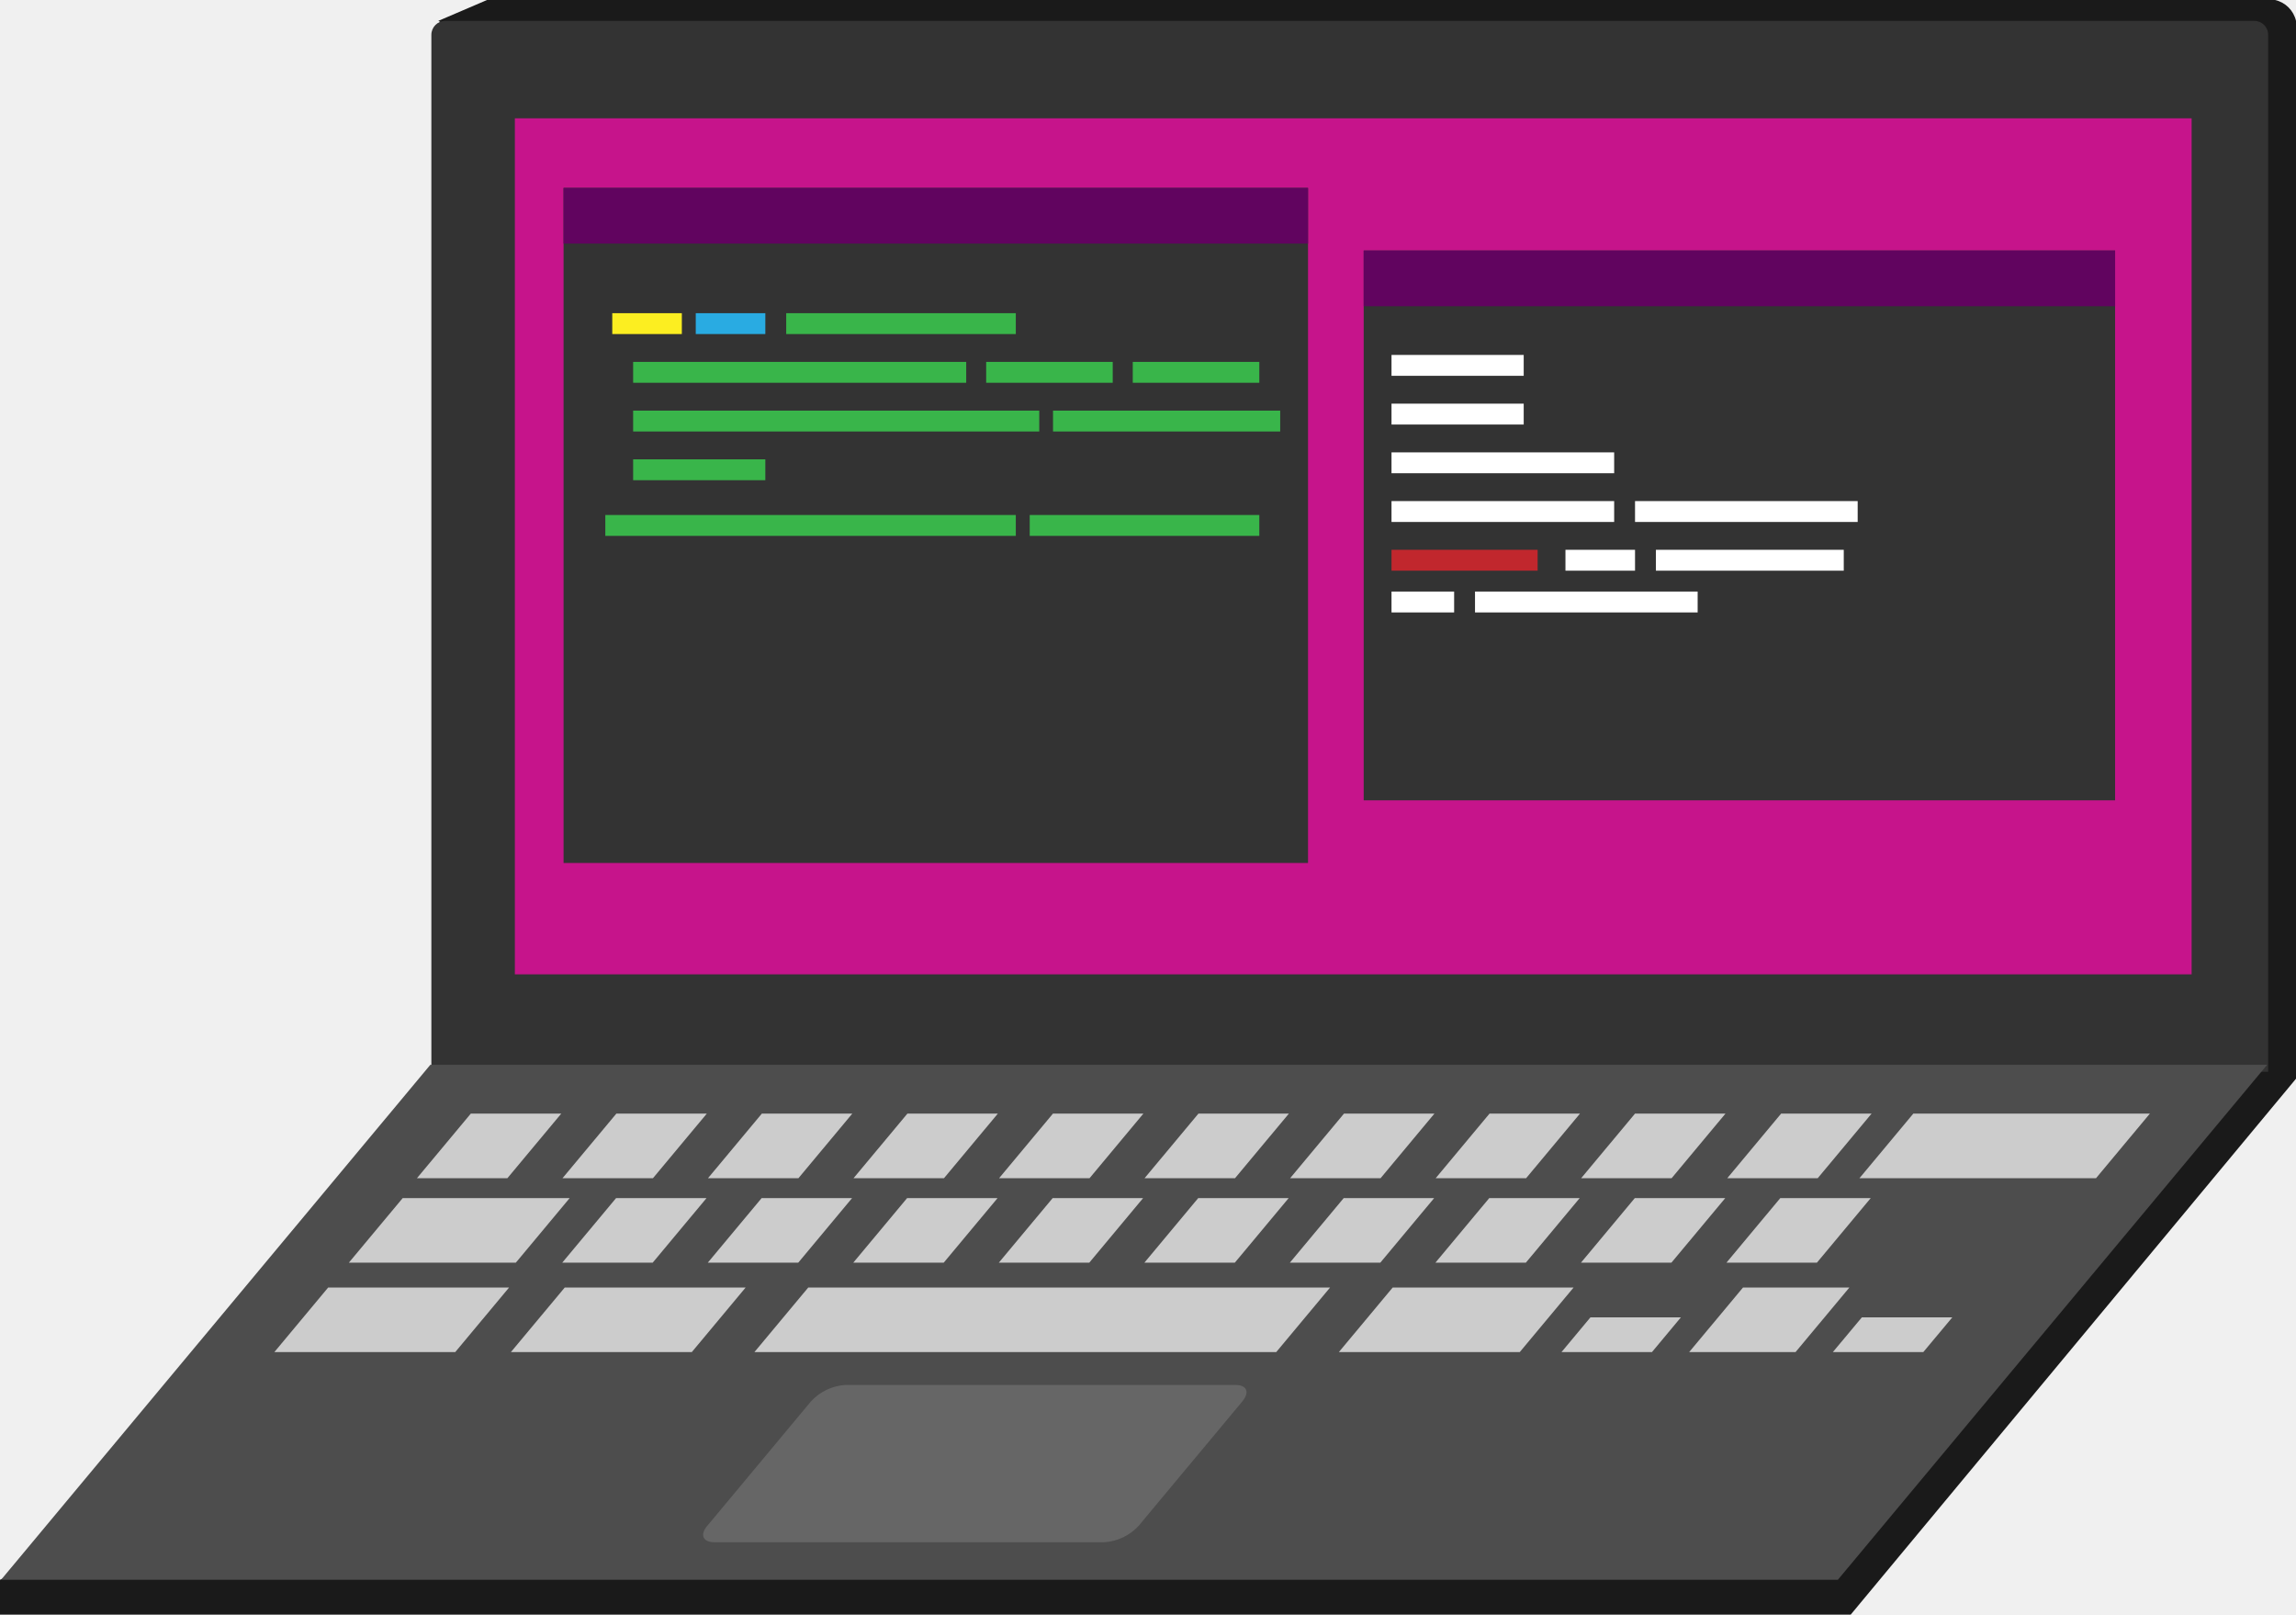
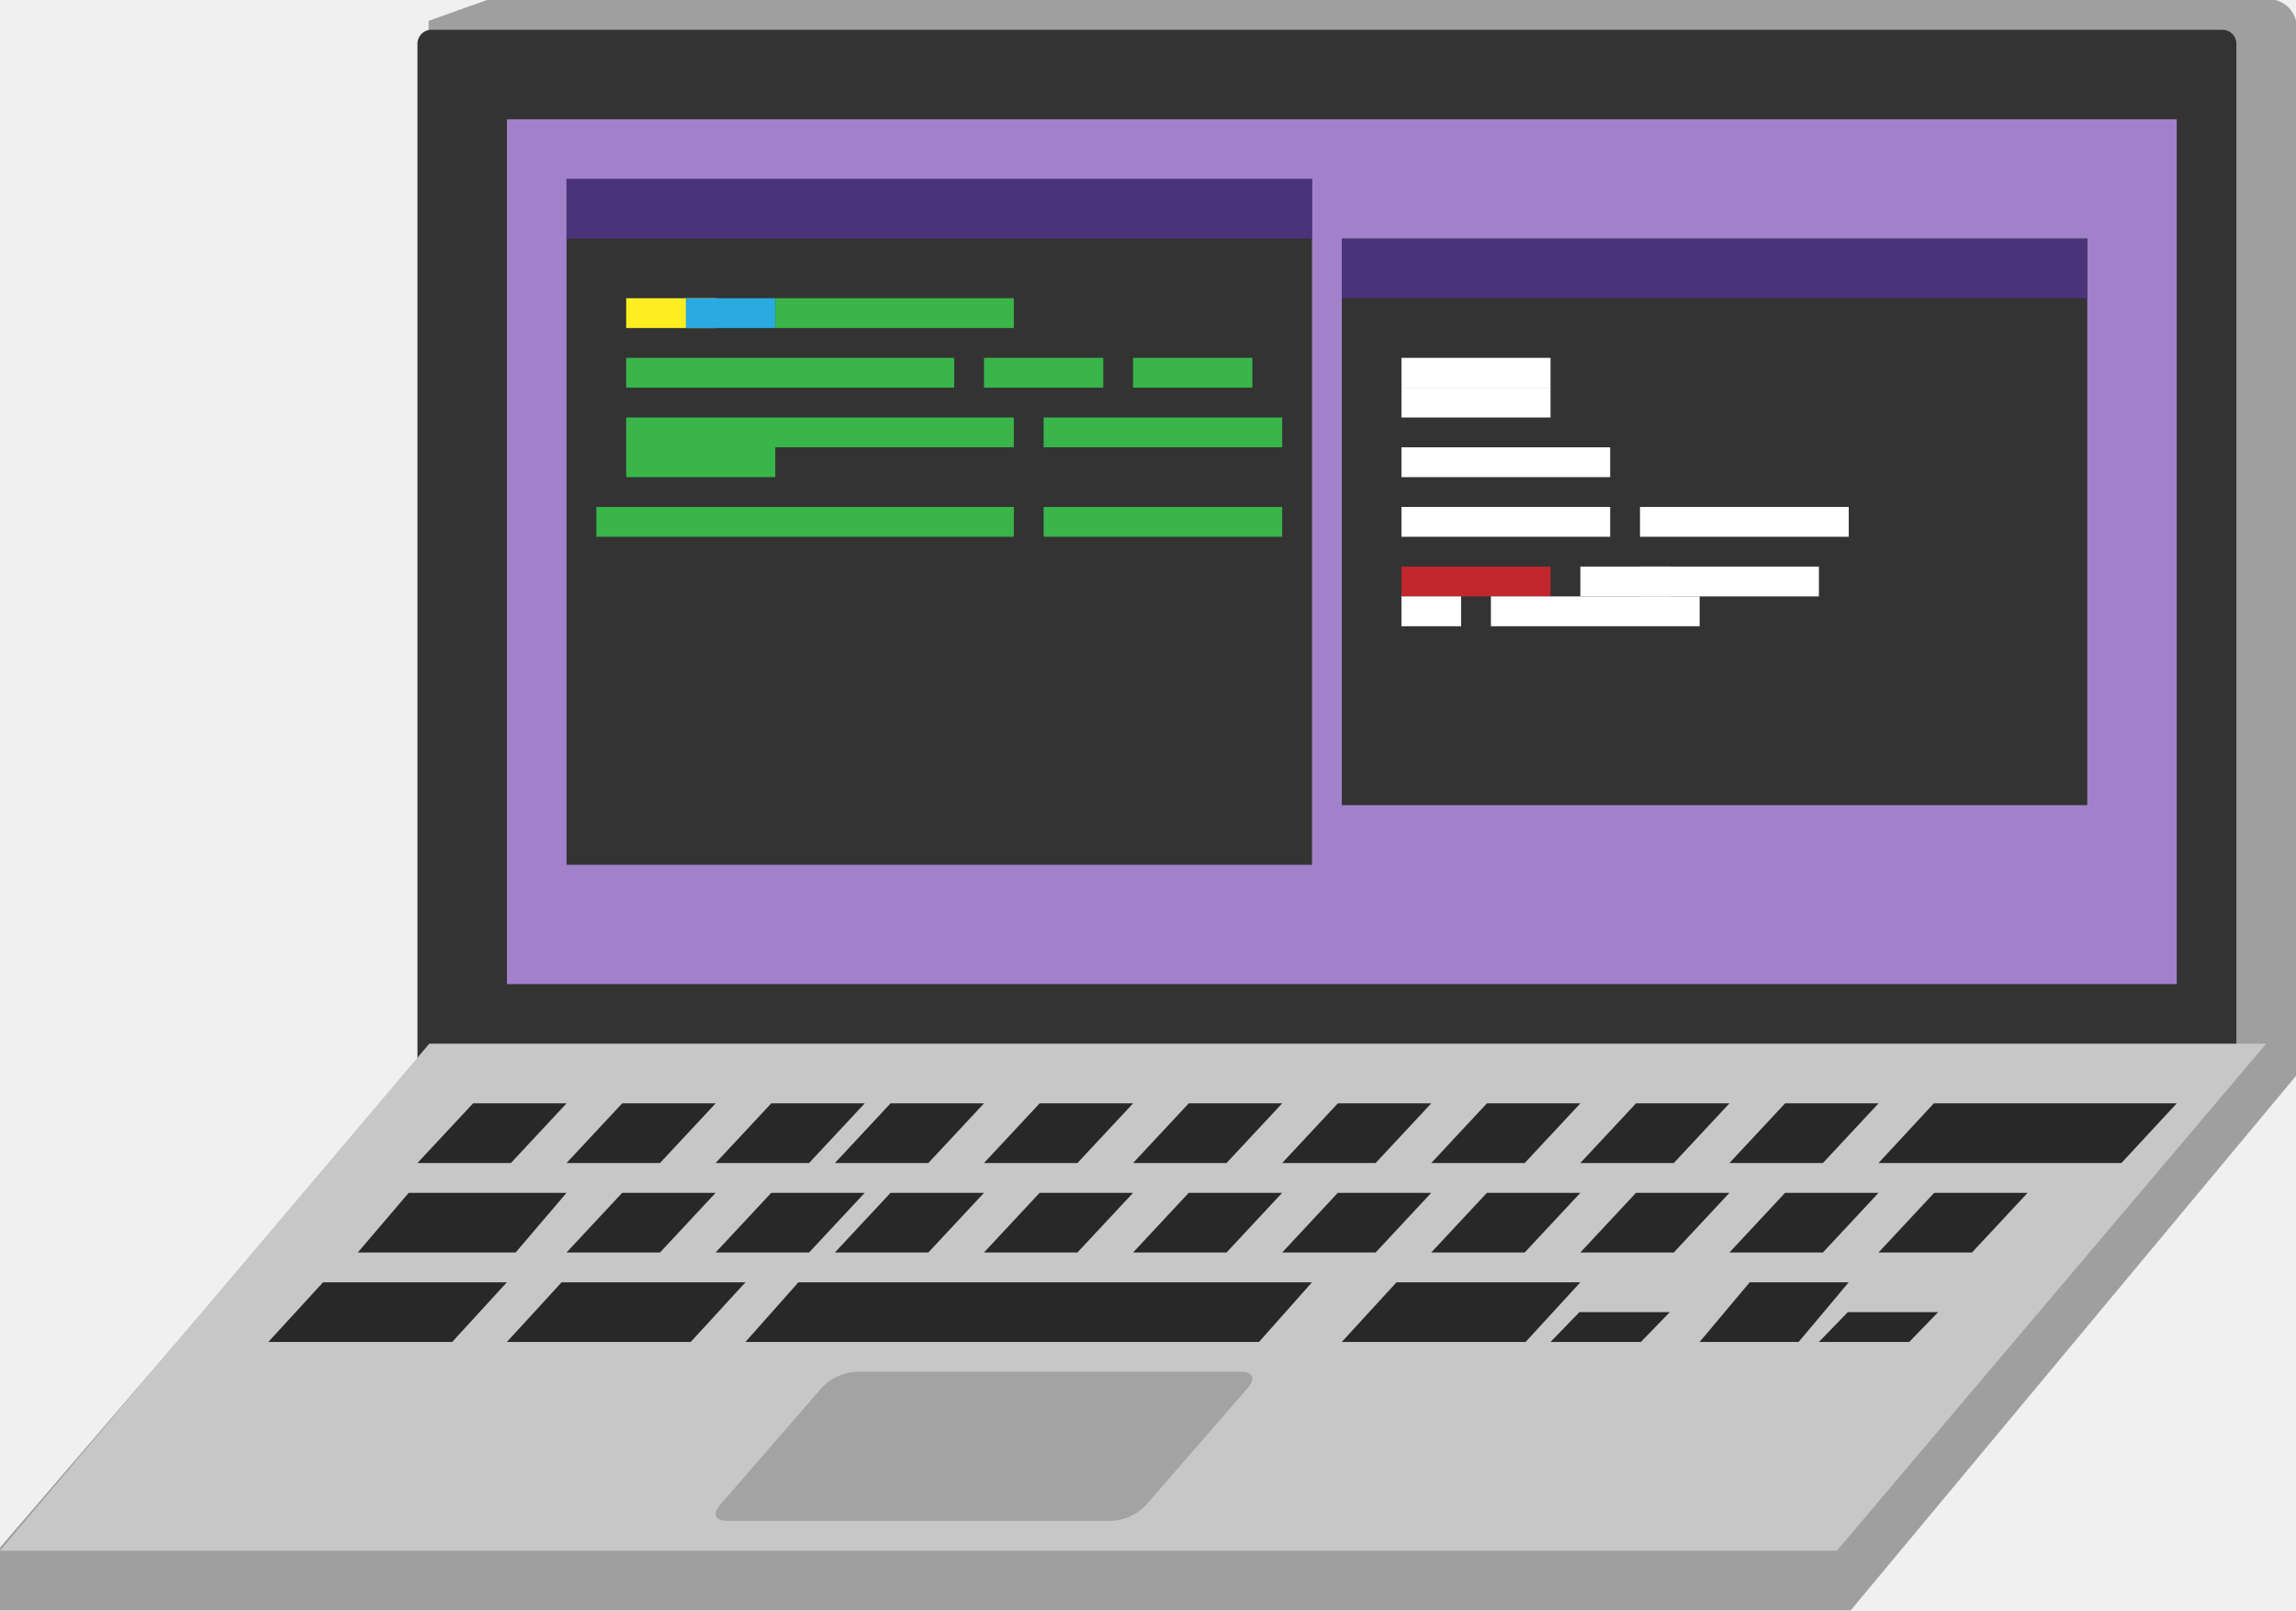
- <svg xmlns="http://www.w3.org/2000/svg" viewBox="0 0 330 232">
-   <defs>
-     <style>.cls-1{fill:#1a1a1a;}.cls-2{fill:#333;}.cls-3{fill:#4d4d4d;}.cls-4{fill:#ccc;}.cls-5{fill:#666;}.cls-6{fill:#c6148b;}.cls-7{fill:#39b54a;}.cls-8{fill:#fcee21;}.cls-9{fill:#29abe2;}.cls-10{fill:#fff;}.cls-11{fill:#c1272d;}.cls-12{fill:#61045f;}</style>
-   </defs>
-   <g id="Layer_2" data-name="Layer 2">
-     <g id="Layer_1-2" data-name="Layer 1">
-       <path class="cls-1" d="M0,227v5H266l64-77V3a4,4,0,0,0-3-3H70L63,3,254,111Z" />
-       <path class="cls-2" d="M64,3H324a2,2,0,0,1,2,2V154a0,0,0,0,1,0,0H62a0,0,0,0,1,0,0V5A2,2,0,0,1,64,3Z" />
-       <polygon class="cls-3" points="264.15 227 0.15 227 61.85 153 325.85 153 264.15 227" />
-       <polygon class="cls-4" points="301.26 169.29 267.26 169.29 275 160.01 309 160.01 301.26 169.29" />
-       <polygon class="cls-4" points="72.93 169.29 59.93 169.29 67.67 160.01 80.67 160.01 72.93 169.29" />
-       <polygon class="cls-4" points="93.85 169.29 80.85 169.29 88.59 160.01 101.59 160.01 93.85 169.29" />
-       <polygon class="cls-4" points="114.76 169.29 101.76 169.29 109.5 160.01 122.5 160.01 114.76 169.29" />
-       <polygon class="cls-4" points="135.68 169.29 122.68 169.29 130.42 160.01 143.42 160.01 135.68 169.29" />
-       <polygon class="cls-4" points="177.51 169.29 164.51 169.29 172.25 160.01 185.25 160.01 177.51 169.29" />
-       <polygon class="cls-4" points="198.43 169.29 185.43 169.29 193.17 160.01 206.17 160.01 198.43 169.29" />
-       <polygon class="cls-4" points="219.35 169.29 206.35 169.29 214.09 160.01 227.09 160.01 219.35 169.29" />
-       <polygon class="cls-4" points="240.26 169.29 227.26 169.29 235 160.01 248 160.01 240.26 169.29" />
-       <polygon class="cls-4" points="156.6 169.29 143.6 169.29 151.34 160.01 164.34 160.01 156.6 169.29" />
-       <polygon class="cls-4" points="261.26 169.29 248.26 169.29 256 160.01 269 160.01 261.26 169.29" />
-       <polygon class="cls-4" points="74.14 181.43 50.14 181.43 57.88 172.15 81.88 172.15 74.14 181.43" />
-       <polygon class="cls-4" points="93.81 181.43 80.81 181.43 88.55 172.15 101.55 172.15 93.81 181.43" />
-       <polygon class="cls-4" points="114.73 181.43 101.73 181.43 109.47 172.15 122.47 172.15 114.73 181.43" />
-       <polygon class="cls-4" points="135.64 181.43 122.64 181.43 130.38 172.15 143.38 172.15 135.64 181.43" />
-       <polygon class="cls-4" points="156.56 181.43 143.56 181.43 151.3 172.15 164.3 172.15 156.56 181.43" />
-       <polygon class="cls-4" points="198.39 181.43 185.39 181.43 193.13 172.15 206.13 172.15 198.39 181.43" />
-       <polygon class="cls-4" points="219.31 181.43 206.31 181.43 214.05 172.15 227.05 172.15 219.31 181.43" />
-       <polygon class="cls-4" points="240.23 181.43 227.23 181.43 234.97 172.15 247.97 172.15 240.23 181.43" />
-       <polygon class="cls-4" points="261.14 181.43 248.14 181.43 255.88 172.15 268.88 172.15 261.14 181.43" />
-       <polygon class="cls-4" points="177.48 181.43 164.48 181.43 172.22 172.15 185.22 172.15 177.48 181.43" />
-       <polygon class="cls-4" points="183.43 194.28 108.43 194.28 116.17 185 191.17 185 183.43 194.28" />
-       <polygon class="cls-4" points="65.43 194.28 39.43 194.28 47.17 185 73.17 185 65.43 194.28" />
-       <polygon class="cls-4" points="258.07 194.28 242.78 194.28 250.52 185 265.81 185 258.07 194.28" />
-       <polygon class="cls-4" points="276.43 194.28 263.43 194.28 267.6 189.29 280.6 189.29 276.43 194.28" />
-       <polygon class="cls-4" points="237.43 194.28 224.43 194.28 228.59 189.29 241.59 189.29 237.43 194.28" />
-       <polygon class="cls-4" points="99.43 194.28 73.43 194.28 81.17 185 107.17 185 99.43 194.28" />
-       <polygon class="cls-4" points="218.43 194.28 192.43 194.28 200.17 185 226.17 185 218.43 194.28" />
-       <path class="cls-5" d="M177.53,199h-56a7.32,7.32,0,0,0-4.95,2.34l-14.94,17.92c-1.08,1.29-.61,2.34,1.05,2.34h56a7.32,7.32,0,0,0,4.95-2.34l14.94-17.92C179.66,200,179.19,199,177.53,199Z" />
-       <rect class="cls-6" x="74" y="17" width="241" height="123" />
-       <rect class="cls-2" x="81" y="27" width="107" height="97" />
-       <rect class="cls-7" x="87" y="74" width="59" height="3" />
-       <rect class="cls-7" x="91" y="66" width="19" height="3" />
-       <rect class="cls-8" x="88" y="45" width="10" height="3" />
-       <rect class="cls-9" x="100" y="45" width="10" height="3" />
-       <rect class="cls-7" x="113" y="45" width="33" height="3" />
-       <rect class="cls-7" x="148" y="74" width="33" height="3" />
-       <rect class="cls-7" x="91" y="52" width="47.87" height="3" />
-       <rect class="cls-7" x="141.74" y="52" width="18.19" height="3" />
-       <rect class="cls-7" x="162.81" y="52" width="18.19" height="3" />
-       <rect class="cls-7" x="91" y="59" width="58.37" height="3" />
-       <rect class="cls-7" x="151.35" y="59" width="32.65" height="3" />
-       <rect class="cls-2" x="196" y="36" width="108" height="79" />
-       <rect class="cls-10" x="200" y="51" width="19" height="3" />
-       <rect class="cls-10" x="200" y="58" width="19" height="3" />
-       <rect class="cls-10" x="200" y="65" width="32" height="3" />
-       <rect class="cls-10" x="200" y="72" width="32" height="3" />
-       <rect class="cls-10" x="235" y="72" width="32" height="3" />
-       <rect class="cls-11" x="200" y="79" width="21" height="3" />
-       <rect class="cls-10" x="225" y="79" width="10" height="3" />
-       <rect class="cls-10" x="238" y="79" width="27" height="3" />
-       <rect class="cls-10" x="200" y="85" width="9" height="3" />
-       <rect class="cls-10" x="212" y="85" width="32" height="3" />
-       <rect class="cls-12" x="81" y="27" width="107" height="8" />
-       <rect class="cls-12" x="196" y="36" width="108" height="8" />
+ <svg xmlns="http://www.w3.org/2000/svg" width="77px" height="54px" viewBox="0 0 77 54" version="1.1">
+   <defs />
+   <g id="Welcome" stroke="none" stroke-width="1" fill="none" fill-rule="evenodd">
+     <g id="Desktop-HD" transform="translate(-1066, -475)" fill-rule="nonzero">
+       <g id="Laptop" transform="translate(1066, 475)">
+         <path d="M0,51.896 L0,54 L62.067,54 L77,36.078 L77,0.698 C76.92,0.351 76.648,0.08 76.3,0 L16.333,0 L14.373,0.698 L14.373,35.191 L0,51.896 Z" id="Shape" fill="#9F9F9F" />
+         <path d="M14.462,1 L74.538,1 C74.793,1 75,1.208 75,1.464 L75,36 L14,36 L14,1.464 C14,1.208 14.207,1 14.462,1 Z" id="Shape" fill="#333333" />
+         <polygon id="Shape" fill="#C7C7C7" points="0 52 14.397 35 76 35 61.603 52" />
+         <polygon id="Shape" fill="#282828" points="71.146 39 63 39 64.854 37 73 37" />
+         <polygon id="Shape" fill="#282828" points="17.134 39 14 39 15.866 37 19 37" />
+         <polygon id="Shape" fill="#282828" points="22.134 39 19 39 20.866 37 24 37" />
+         <polygon id="Shape" fill="#282828" points="27.134 39 24 39 25.866 37 29 37" />
+         <polygon id="Shape" fill="#282828" points="31.134 39 28 39 29.866 37 33 37" />
+         <polygon id="Shape" fill="#282828" points="41.134 39 38 39 39.866 37 43 37" />
+         <polygon id="Shape" fill="#282828" points="46.134 39 43 39 44.866 37 48 37" />
+         <polygon id="Shape" fill="#282828" points="51.134 39 48 39 49.866 37 53 37" />
+         <polygon id="Shape" fill="#282828" points="56.134 39 53 39 54.866 37 58 37" />
+         <polygon id="Shape" fill="#282828" points="36.134 39 33 39 34.866 37 38 37" />
+         <polygon id="Shape" fill="#282828" points="61.134 39 58 39 59.866 37 63 37" />
+         <polygon id="Shape" fill="#282828" points="17.293 42 12 42 13.707 40 19 40" />
+         <polygon id="Shape" fill="#282828" points="22.134 42 19 42 20.866 40 24 40" />
+         <polygon id="Shape" fill="#282828" points="27.134 42 24 42 25.866 40 29 40" />
+         <polygon id="Shape" fill="#282828" points="31.134 42 28 42 29.866 40 33 40" />
+         <polygon id="Shape" fill="#282828" points="36.134 42 33 42 34.866 40 38 40" />
+         <polygon id="Shape" fill="#282828" points="46.134 42 43 42 44.866 40 48 40" />
+         <polygon id="Shape" fill="#282828" points="51.134 42 48 42 49.866 40 53 40" />
+         <polygon id="Shape" fill="#282828" points="56.134 42 53 42 54.866 40 58 40" />
+         <polygon id="Shape" fill="#282828" points="61.134 42 58 42 59.866 40 63 40" />
+         <polygon id="Shape" fill="#282828" points="66.134 42 63 42 64.866 40 68 40" />
+         <polygon id="Shape" fill="#282828" points="41.134 42 38 42 39.866 40 43 40" />
+         <polygon id="Shape" fill="#282828" points="42.223 45 25 45 26.777 43 44 43" />
+         <polygon id="Shape" fill="#282828" points="15.165 45 9 45 10.835 43 17 43" />
+         <polygon id="Shape" fill="#282828" points="60.32 45 57 45 58.68 43 62 43" />
+         <polygon id="Shape" fill="#282828" points="64.029 45 61 45 61.971 44 65 44" />
+         <polygon id="Shape" fill="#282828" points="55.03 45 52 45 52.97 44 56 44" />
+         <polygon id="Shape" fill="#282828" points="23.165 45 17 45 18.835 43 25 43" />
+         <polygon id="Shape" fill="#282828" points="51.165 45 45 45 46.835 43 53 43" />
+         <path d="M41.624,46 L28.718,46 C28.282,46.024 27.873,46.21 27.577,46.518 L24.134,50.482 C23.885,50.768 23.993,51 24.376,51 L37.282,51 C37.718,50.976 38.127,50.79 38.423,50.482 L41.866,46.518 C42.115,46.221 42.007,46 41.624,46 Z" id="Shape" fill="#A3A3A3" />
+         <rect id="Rectangle-path" fill="#A281CB" x="17" y="4" width="56" height="29" />
+         <rect id="Rectangle-path" fill="#333333" x="19" y="6" width="25" height="23" />
+         <rect id="Rectangle-path" fill="#39B54A" x="20" y="17" width="14" height="1" />
+         <rect id="Rectangle-path" fill="#39B54A" x="21" y="15" width="5" height="1" />
+         <rect id="Rectangle-path" fill="#FCEE21" x="21" y="10" width="3" height="1" />
+         <rect id="Rectangle-path" fill="#29ABE2" x="23" y="10" width="3" height="1" />
+         <rect id="Rectangle-path" fill="#39B54A" x="26" y="10" width="8" height="1" />
+         <rect id="Rectangle-path" fill="#39B54A" x="35" y="17" width="8" height="1" />
+         <rect id="Rectangle-path" fill="#39B54A" x="21" y="12" width="11" height="1" />
+         <rect id="Rectangle-path" fill="#39B54A" x="33" y="12" width="4" height="1" />
+         <rect id="Rectangle-path" fill="#39B54A" x="38" y="12" width="4" height="1" />
+         <rect id="Rectangle-path" fill="#39B54A" x="21" y="14" width="13" height="1" />
+         <rect id="Rectangle-path" fill="#39B54A" x="35" y="14" width="8" height="1" />
+         <rect id="Rectangle-path" fill="#333333" x="45" y="8" width="25" height="19" />
+         <rect id="Rectangle-path" fill="#FFFFFF" x="47" y="12" width="5" height="1" />
+         <rect id="Rectangle-path" fill="#FFFFFF" x="47" y="13" width="5" height="1" />
+         <rect id="Rectangle-path" fill="#FFFFFF" x="47" y="15" width="7" height="1" />
+         <rect id="Rectangle-path" fill="#FFFFFF" x="47" y="17" width="7" height="1" />
+         <rect id="Rectangle-path" fill="#FFFFFF" x="55" y="17" width="7" height="1" />
+         <rect id="Rectangle-path" fill="#C1272D" x="47" y="19" width="5" height="1" />
+         <rect id="Rectangle-path" fill="#FFFFFF" x="53" y="19" width="3" height="1" />
+         <rect id="Rectangle-path" fill="#FFFFFF" x="55" y="19" width="6" height="1" />
+         <rect id="Rectangle-path" fill="#FFFFFF" x="47" y="20" width="2" height="1" />
+         <rect id="Rectangle-path" fill="#FFFFFF" x="50" y="20" width="7" height="1" />
+         <rect id="Rectangle-path" fill="#4A3379" x="19" y="6" width="25" height="2" />
+         <rect id="Rectangle-path" fill="#4A3379" x="45" y="8" width="25" height="2" />
+       </g>
    </g>
  </g>
</svg>
